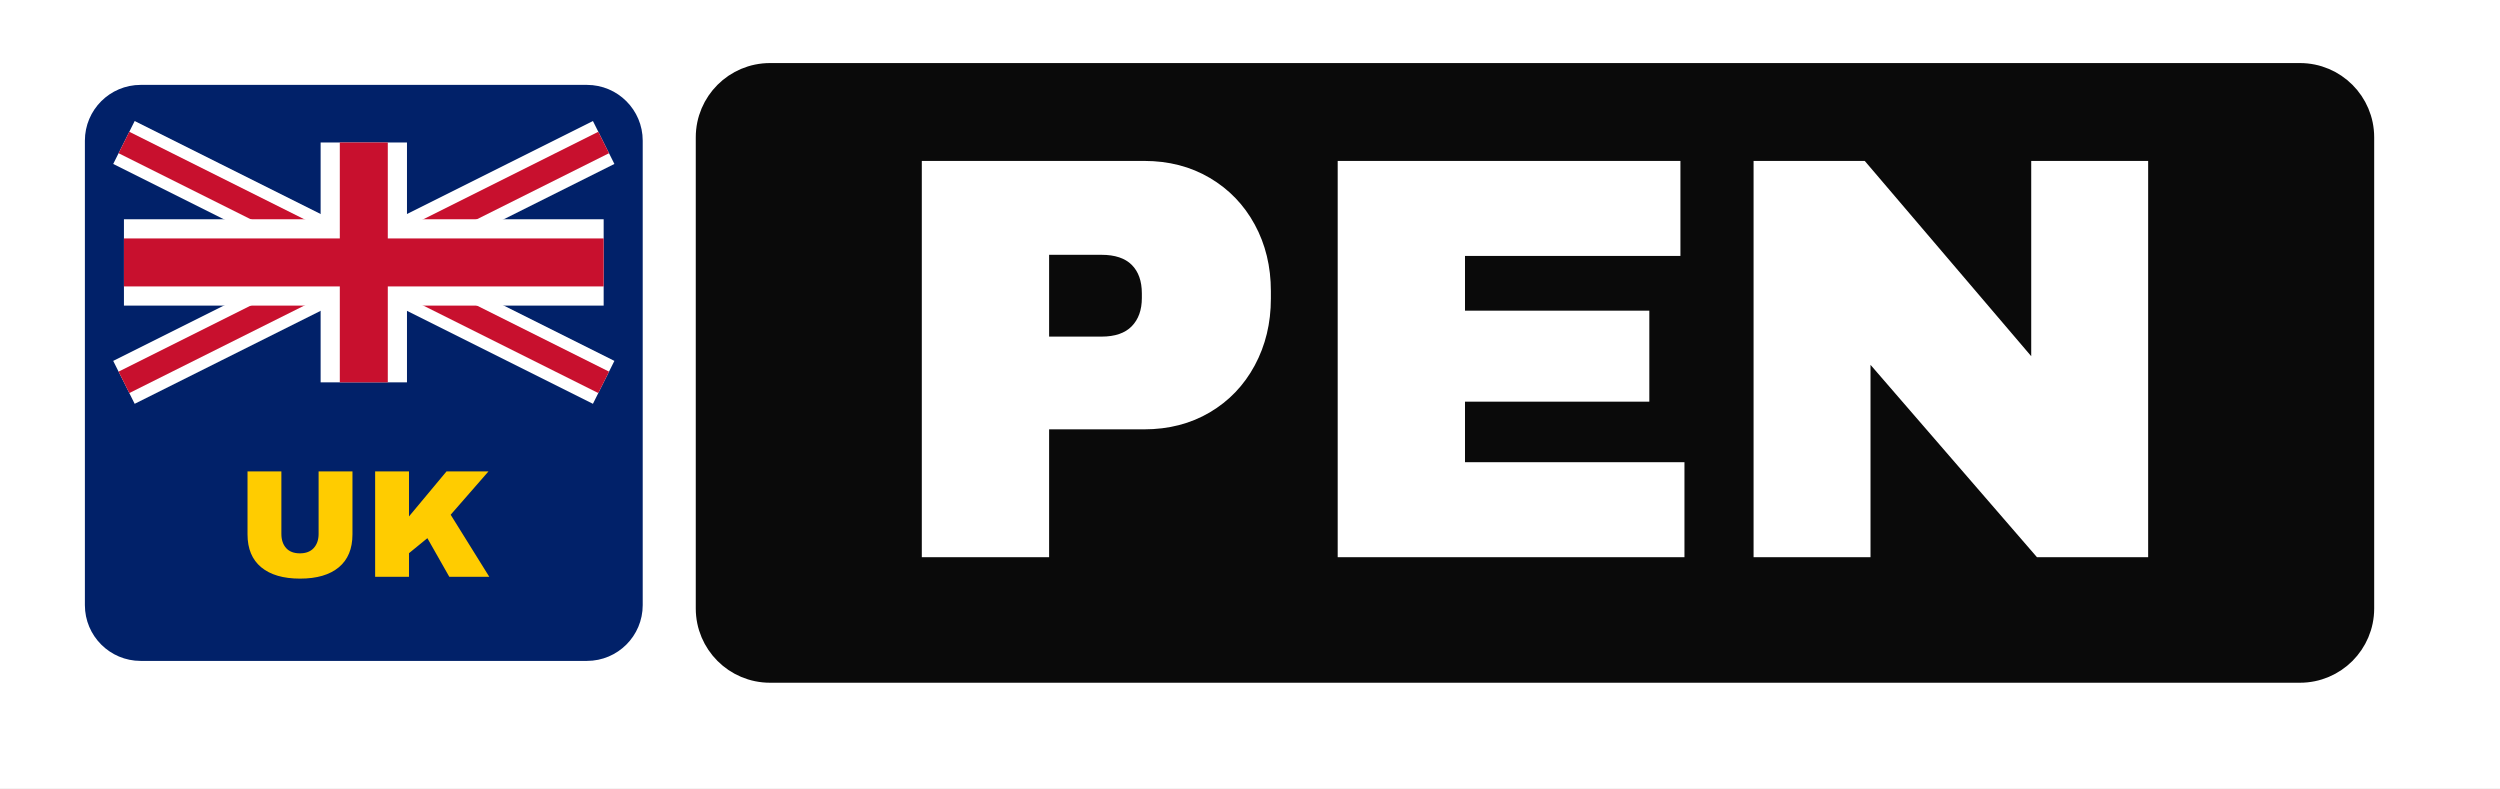
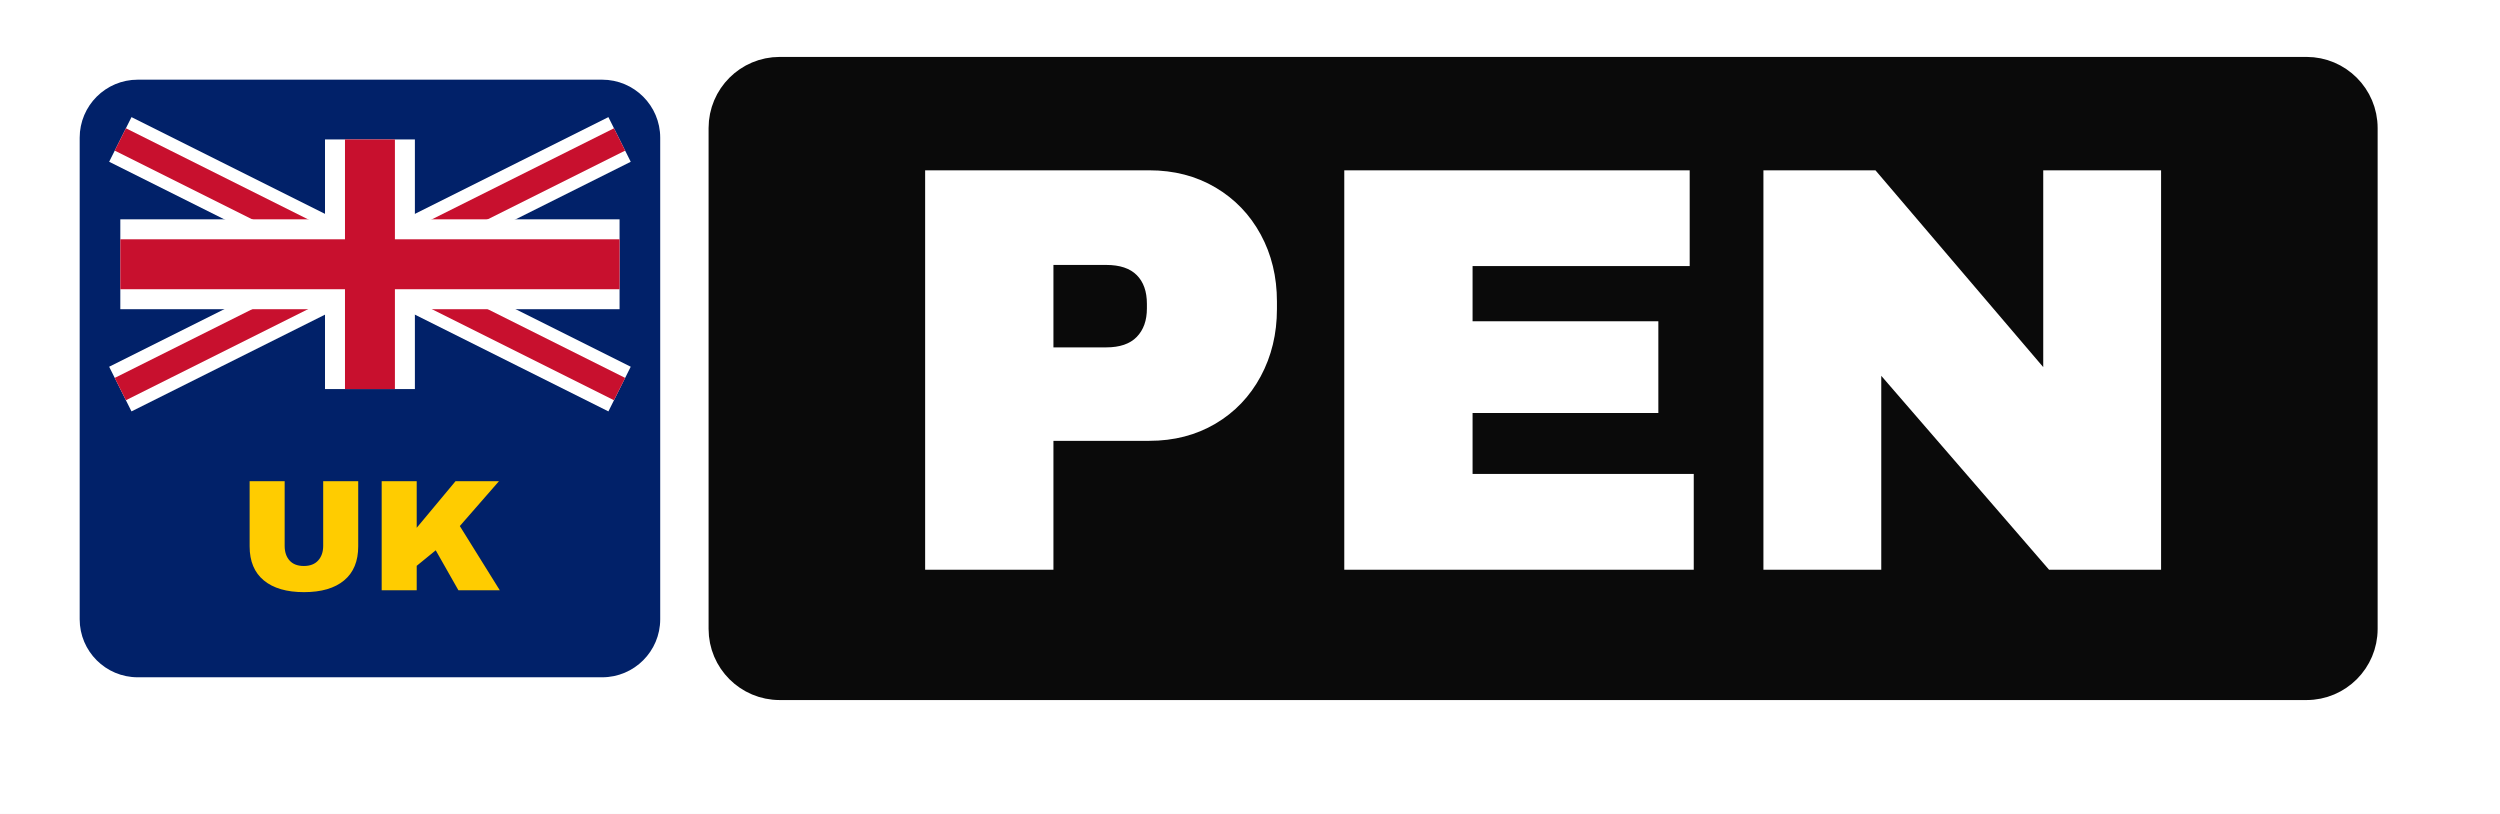
- <svg xmlns="http://www.w3.org/2000/svg" viewBox="0 0 907.09 286.00" role="img" aria-label="PaintMatchPen">
+ <svg xmlns="http://www.w3.org/2000/svg" viewBox="0 0 966.36 314.60" role="img" aria-label="PaintMatchPen">
  <rect width="100%" height="100%" fill="#FFFFFF" />
-   <rect x="30.80" y="30.80" width="202.40" height="209.00" rx="20.24" ry="20.24" fill="#012169" />
-   <line x1="44.97" y1="51.70" x2="219.03" y2="138.73" stroke="#FFF" stroke-width="17.41" />
-   <line x1="219.03" y1="51.70" x2="44.97" y2="138.73" stroke="#FFF" stroke-width="17.41" />
-   <line x1="44.97" y1="51.70" x2="219.03" y2="138.73" stroke="#C8102E" stroke-width="8.70" />
-   <line x1="219.03" y1="51.70" x2="44.97" y2="138.73" stroke="#C8102E" stroke-width="8.70" />
-   <line x1="132.00" y1="51.70" x2="132.00" y2="138.73" stroke="#FFF" stroke-width="31.33" />
-   <line x1="44.97" y1="95.22" x2="219.03" y2="95.22" stroke="#FFF" stroke-width="31.33" />
-   <line x1="132.00" y1="51.70" x2="132.00" y2="138.73" stroke="#C8102E" stroke-width="17.41" />
-   <line x1="44.97" y1="95.22" x2="219.03" y2="95.22" stroke="#C8102E" stroke-width="17.41" />
-   <path d="M108.876 209.945Q99.759 209.945 94.784 205.831Q89.809 201.718 89.809 193.88V171.033H102.094V193.713Q102.094 196.937 103.817 198.855Q105.54 200.773 108.82 200.773Q112.1 200.773 113.851 198.827Q115.602 196.881 115.602 193.713V171.033H127.887V193.88Q127.887 201.718 122.939 205.831Q117.992 209.945 108.876 209.945Z M162.017 171.033H177.248L163.518 186.765L177.526 209.277H163.018L155.069 195.269L148.398 200.717V209.277H136.113V171.033H148.398V187.376Z" fill="#FFCC00" />
-   <rect x="257.40" y="27.83" width="599.09" height="214.94" rx="22.0" ry="22.0" fill="#0A0A0A" stroke="#0A0A0A" stroke-width="9.9" />
-   <path d="M461.12 105.622V108.339Q461.12 121.715 455.268 132.583Q449.416 143.451 438.966 149.617Q428.516 155.782 415.14 155.782H380.655V202.18H334.466V58.388H415.14Q428.516 58.388 438.966 64.554Q449.416 70.719 455.268 81.483Q461.12 92.246 461.12 105.622ZM380.655 122.133H399.674Q406.989 122.133 410.646 118.371Q414.304 114.609 414.304 108.13V106.458Q414.304 99.77 410.646 96.113Q406.989 92.455 399.674 92.455H380.655Z M485.364 58.388H609.719V92.873H531.553V112.728H598.433V145.75H531.553V167.695H611.182V202.18H485.364Z M739.09 202.18 678.689 132.374V202.18H636.262V58.388H676.599L737.0 129.239V58.388H779.427V202.18Z" fill="#FFF" />
+   <rect x="30.80" y="30.80" width="224.40" height="231.00" rx="22.44" ry="22.44" fill="#012169" />
+   <line x1="46.51" y1="53.90" x2="239.49" y2="150.39" stroke="#FFF" stroke-width="19.30" />
+   <line x1="239.49" y1="53.90" x2="46.51" y2="150.39" stroke="#FFF" stroke-width="19.30" />
+   <line x1="46.51" y1="53.90" x2="239.49" y2="150.39" stroke="#C8102E" stroke-width="9.65" />
+   <line x1="239.49" y1="53.90" x2="46.51" y2="150.39" stroke="#C8102E" stroke-width="9.65" />
+   <line x1="143.00" y1="53.90" x2="143.00" y2="150.39" stroke="#FFF" stroke-width="34.74" />
+   <line x1="46.51" y1="102.15" x2="239.49" y2="102.15" stroke="#FFF" stroke-width="34.74" />
+   <line x1="143.00" y1="53.90" x2="143.00" y2="150.39" stroke="#C8102E" stroke-width="19.30" />
+   <line x1="46.51" y1="102.15" x2="239.49" y2="102.15" stroke="#C8102E" stroke-width="19.30" />
+   <path d="M117.51 228.89Q107.461 228.89 101.977 224.356Q96.493 219.821 96.493 211.182V185.998H110.034V210.998Q110.034 214.552 111.934 216.666Q113.833 218.78 117.449 218.78Q121.064 218.78 122.994 216.635Q124.924 214.491 124.924 210.998V185.998H138.466V211.182Q138.466 219.821 133.012 224.356Q127.559 228.89 117.51 228.89Z M176.088 185.998H192.877L177.743 203.339L193.184 228.155H177.191L168.429 212.714L161.076 218.719V228.155H147.534V185.998H161.076V204.013Z" fill="#FFCC00" />
+   <rect x="279.40" y="27.50" width="634.16" height="237.60" rx="22.0" ry="22.0" fill="#0A0A0A" stroke="#0A0A0A" stroke-width="11.0" />
+   <path d="M493.592 116.547V119.464Q493.592 133.826 487.309 145.495Q481.026 157.164 469.806 163.783Q458.586 170.403 444.224 170.403H407.198V220.22H357.606V65.833H444.224Q458.586 65.833 469.806 72.453Q481.026 79.072 487.309 90.629Q493.592 102.186 493.592 116.547ZM407.198 134.275H427.618Q435.472 134.275 439.399 130.236Q443.326 126.196 443.326 119.24V117.445Q443.326 110.264 439.399 106.337Q435.472 102.41 427.618 102.41H407.198Z M519.622 65.833H653.14V102.859H569.215V124.177H641.023V159.632H569.215V183.194H654.711V220.22H519.622Z M792.044 220.22 727.192 145.27V220.22H681.639V65.833H724.948L789.8 141.904V65.833H835.353V220.22Z" fill="#FFF" />
</svg>
